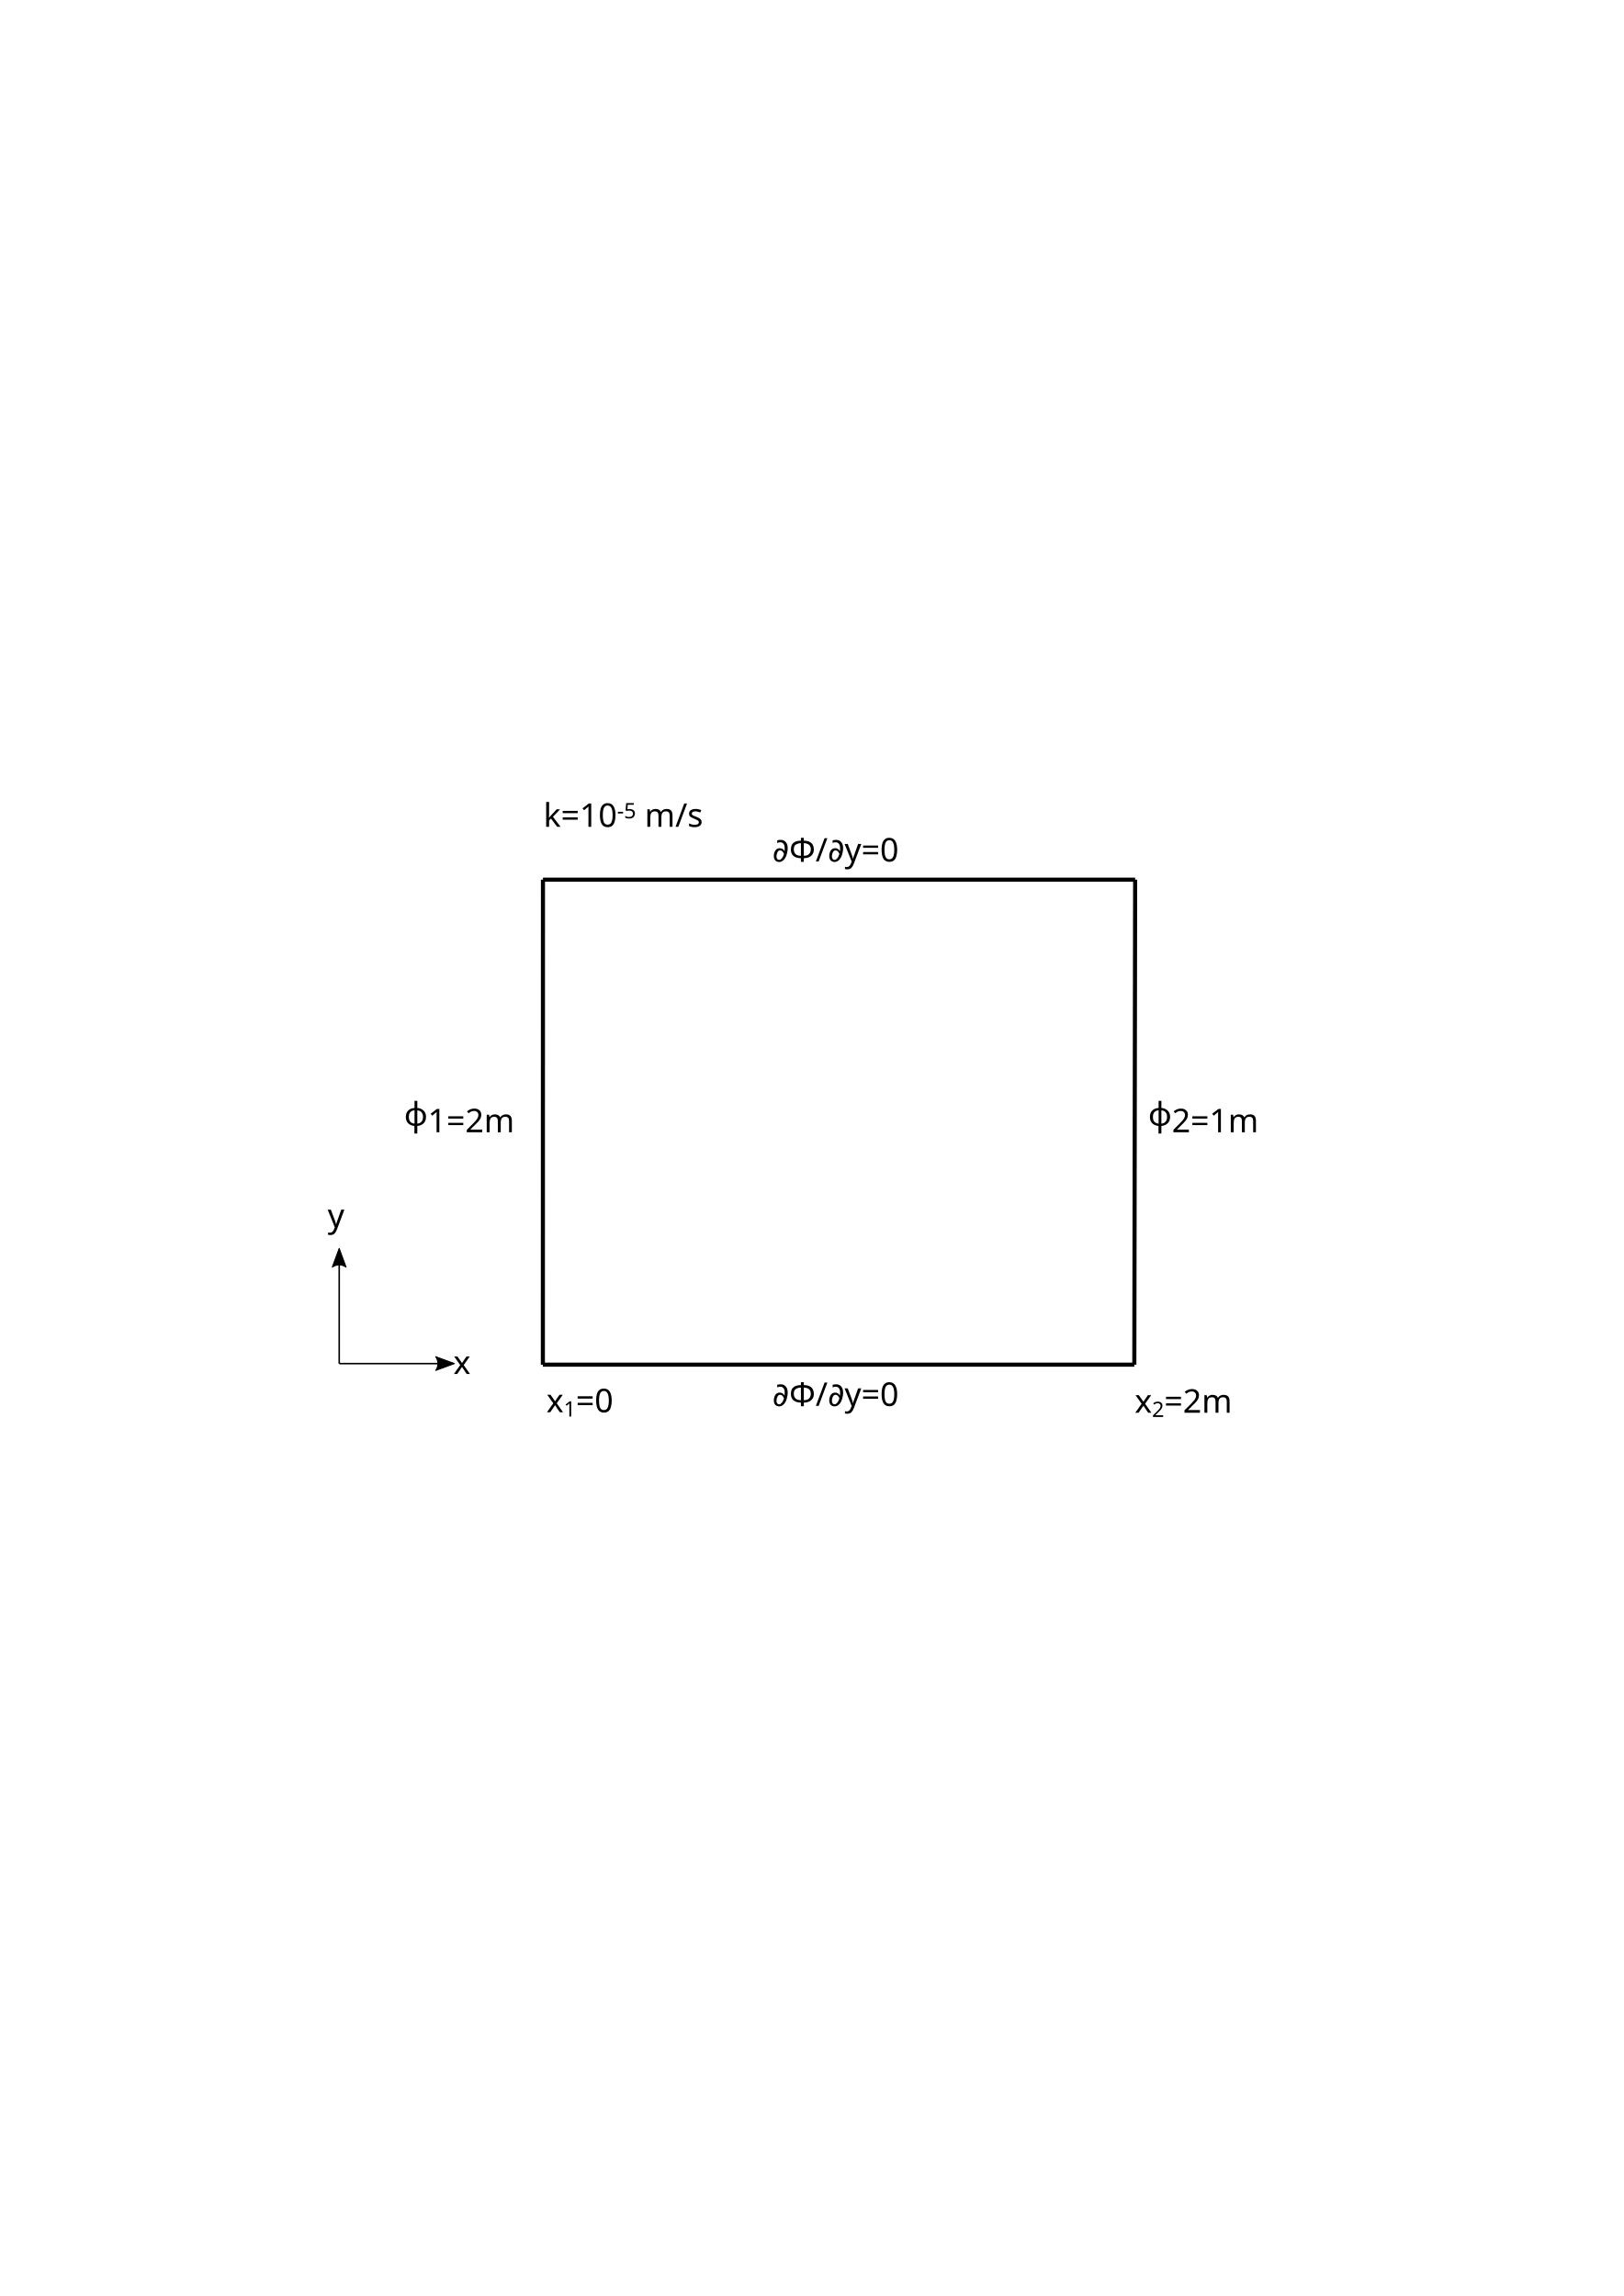
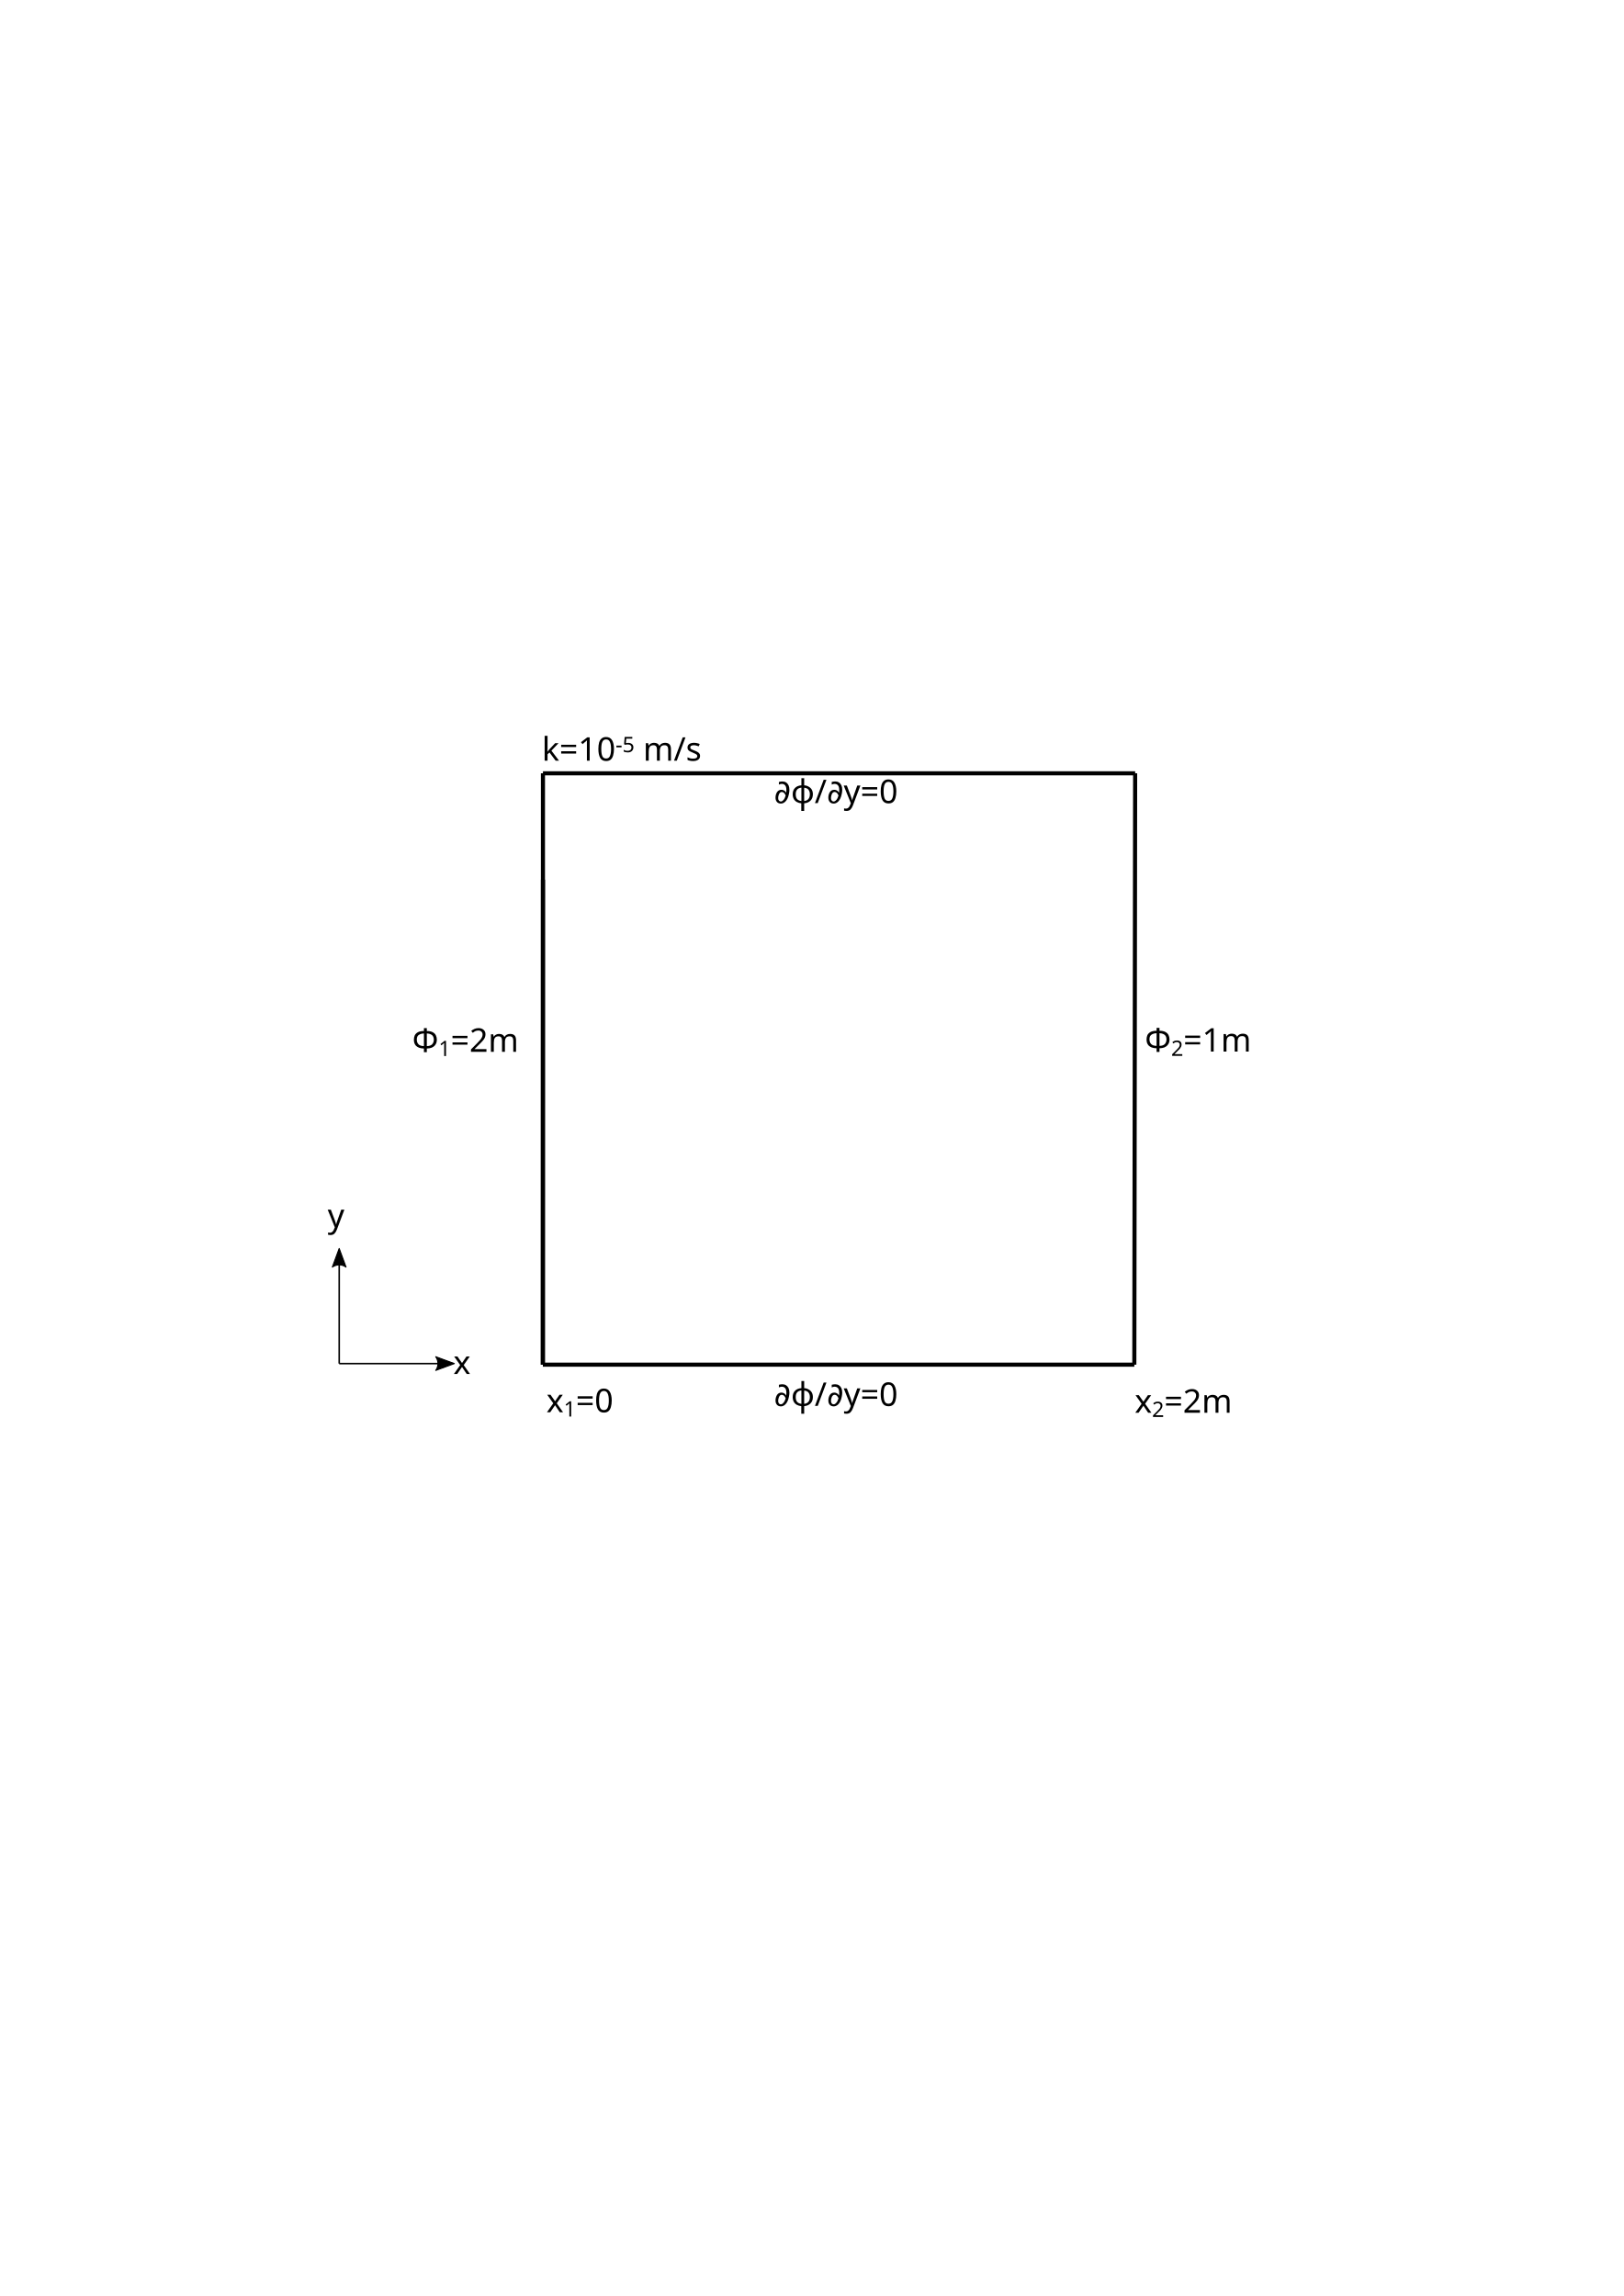
<svg xmlns="http://www.w3.org/2000/svg" width="210mm" height="297mm" viewBox="0 0 210 297" version="1.1" id="svg5">
  <defs id="defs2">
    <marker style="overflow:visible;" id="Arrow2Mend" refX="0.0" refY="0.0" orient="auto">
      <path transform="scale(0.6) rotate(180) translate(0,0)" d="M 8.719,4.034 L -2.207,0.016 L 8.719,-4.002 C 6.973,-1.63 6.983,1.616 8.719,4.034 z " style="stroke:context-stroke;fill-rule:evenodd;fill:context-stroke;stroke-width:0.625;stroke-linejoin:round;" id="path146435" />
    </marker>
    <marker style="overflow:visible;" id="marker146669" refX="0.0" refY="0.0" orient="auto">
      <path transform="scale(1.1) rotate(180) translate(1,0)" d="M 8.719,4.034 L -2.207,0.016 L 8.719,-4.002 C 6.973,-1.63 6.983,1.616 8.719,4.034 z " style="stroke:context-stroke;fill-rule:evenodd;fill:context-stroke;stroke-width:0.625;stroke-linejoin:round;" id="path146429" />
    </marker>
    <marker style="overflow:visible;" id="marker150923" refX="0.0" refY="0.0" orient="auto">
      <path transform="scale(1.1) rotate(180) translate(1,0)" d="M 8.719,4.034 L -2.207,0.016 L 8.719,-4.002 C 6.973,-1.63 6.983,1.616 8.719,4.034 z " style="stroke:context-stroke;fill-rule:evenodd;fill:context-stroke;stroke-width:0.625;stroke-linejoin:round;" id="path150921" />
    </marker>
    <marker style="overflow:visible;" id="Arrow2Lend" refX="0.0" refY="0.0" orient="auto">
      <path transform="scale(1.1) rotate(180) translate(1,0)" d="M 8.719,4.034 L -2.207,0.016 L 8.719,-4.002 C 6.973,-1.63 6.983,1.616 8.719,4.034 z " style="stroke:context-stroke;fill-rule:evenodd;fill:context-stroke;stroke-width:0.625;stroke-linejoin:round;" id="path150365" />
    </marker>
    <marker style="overflow:visible" id="Arrow2Lstart" refX="0.0" refY="0.0" orient="auto">
      <path transform="scale(1.1) translate(1,0)" d="M 8.719,4.034 L -2.207,0.016 L 8.719,-4.002 C 6.973,-1.63 6.983,1.616 8.719,4.034 z " style="stroke:context-stroke;fill-rule:evenodd;fill:context-stroke;stroke-width:0.625;stroke-linejoin:round" id="path150362" />
    </marker>
    <marker style="overflow:visible" id="Arrow1Lstart" refX="0.0" refY="0.0" orient="auto">
      <path transform="scale(0.8) translate(12.5,0)" style="fill-rule:evenodd;fill:context-stroke;stroke:context-stroke;stroke-width:1.0pt" d="M 0.0,0.0 L 5.0,-5.0 L -12.5,0.0 L 5.0,5.0 L 0.0,0.0 z " id="path150344" />
    </marker>
    <marker style="overflow:visible" id="marker150923-9" refX="0" refY="0" orient="auto">
      <path transform="matrix(-1.1,0,0,-1.1,-1.1,0)" d="M 8.719,4.034 -2.207,0.016 8.719,-4.002 c -1.745,2.372 -1.735,5.617 -6e-7,8.035 z" style="fill:context-stroke;fill-rule:evenodd;stroke:context-stroke;stroke-width:0.625;stroke-linejoin:round" id="path150921-3" />
    </marker>
    <marker style="overflow:visible" id="marker150923-2" refX="0" refY="0" orient="auto">
      <path transform="matrix(-1.1,0,0,-1.1,-1.1,0)" d="M 8.719,4.034 -2.207,0.016 8.719,-4.002 c -1.745,2.372 -1.735,5.617 -6e-7,8.035 z" style="fill:context-stroke;fill-rule:evenodd;stroke:context-stroke;stroke-width:0.625;stroke-linejoin:round" id="path150921-2" />
    </marker>
    <marker style="overflow:visible" id="marker150923-2-7" refX="0" refY="0" orient="auto">
      <path transform="matrix(-1.1,0,0,-1.1,-1.1,0)" d="M 8.719,4.034 -2.207,0.016 8.719,-4.002 c -1.745,2.372 -1.735,5.617 -6e-7,8.035 z" style="fill:context-stroke;fill-rule:evenodd;stroke:context-stroke;stroke-width:0.625;stroke-linejoin:round" id="path150921-2-7" />
    </marker>
    <marker style="overflow:visible" id="marker150923-2-8" refX="0" refY="0" orient="auto">
      <path transform="matrix(-1.1,0,0,-1.1,-1.1,0)" d="M 8.719,4.034 -2.207,0.016 8.719,-4.002 c -1.745,2.372 -1.735,5.617 -6e-7,8.035 z" style="fill:context-stroke;fill-rule:evenodd;stroke:context-stroke;stroke-width:0.625;stroke-linejoin:round" id="path150921-2-1" />
    </marker>
    <marker style="overflow:visible" id="marker150923-2-8-3" refX="0" refY="0" orient="auto">
      <path transform="matrix(-1.1,0,0,-1.1,-1.1,0)" d="M 8.719,4.034 -2.207,0.016 8.719,-4.002 c -1.745,2.372 -1.735,5.617 -6e-7,8.035 z" style="fill:context-stroke;fill-rule:evenodd;stroke:context-stroke;stroke-width:0.625;stroke-linejoin:round" id="path150921-2-1-6" />
    </marker>
    <marker style="overflow:visible" id="marker150923-2-8-0" refX="0" refY="0" orient="auto">
      <path transform="matrix(-1.1,0,0,-1.1,-1.1,0)" d="M 8.719,4.034 -2.207,0.016 8.719,-4.002 c -1.745,2.372 -1.735,5.617 -6e-7,8.035 z" style="fill:context-stroke;fill-rule:evenodd;stroke:context-stroke;stroke-width:0.625;stroke-linejoin:round" id="path150921-2-1-8" />
    </marker>
    <marker style="overflow:visible" id="marker150923-2-8-0-6" refX="0" refY="0" orient="auto">
      <path transform="matrix(-1.1,0,0,-1.1,-1.1,0)" d="M 8.719,4.034 -2.207,0.016 8.719,-4.002 c -1.745,2.372 -1.735,5.617 -6e-7,8.035 z" style="fill:context-stroke;fill-rule:evenodd;stroke:context-stroke;stroke-width:0.625;stroke-linejoin:round" id="path150921-2-1-8-4" />
    </marker>
    <marker style="overflow:visible" id="marker150923-2-8-2" refX="0" refY="0" orient="auto">
      <path transform="matrix(-1.1,0,0,-1.1,-1.1,0)" d="M 8.719,4.034 -2.207,0.016 8.719,-4.002 c -1.745,2.372 -1.735,5.617 -6e-7,8.035 z" style="fill:context-stroke;fill-rule:evenodd;stroke:context-stroke;stroke-width:0.625;stroke-linejoin:round" id="path150921-2-1-5" />
    </marker>
    <marker style="overflow:visible" id="marker150923-2-8-28" refX="0" refY="0" orient="auto">
      <path transform="matrix(-1.1,0,0,-1.1,-1.1,0)" d="M 8.719,4.034 -2.207,0.016 8.719,-4.002 c -1.745,2.372 -1.735,5.617 -6e-7,8.035 z" style="fill:context-stroke;fill-rule:evenodd;stroke:context-stroke;stroke-width:0.625;stroke-linejoin:round" id="path150921-2-1-4" />
    </marker>
    <marker style="overflow:visible" id="Arrow2Lstart-2" refX="0" refY="0" orient="auto">
      <path transform="matrix(1.1,0,0,1.1,1.1,0)" d="M 8.719,4.034 -2.207,0.016 8.719,-4.002 c -1.745,2.372 -1.735,5.617 -6e-7,8.035 z" style="fill:context-stroke;fill-rule:evenodd;stroke:context-stroke;stroke-width:0.625;stroke-linejoin:round" id="path150362-4" />
    </marker>
    <marker style="overflow:visible" id="marker150923-2-8-0-0" refX="0" refY="0" orient="auto">
      <path transform="matrix(-1.1,0,0,-1.1,-1.1,0)" d="M 8.719,4.034 -2.207,0.016 8.719,-4.002 c -1.745,2.372 -1.735,5.617 -6e-7,8.035 z" style="fill:context-stroke;fill-rule:evenodd;stroke:context-stroke;stroke-width:0.625;stroke-linejoin:round" id="path150921-2-1-8-6" />
    </marker>
    <marker style="overflow:visible" id="marker150923-2-8-9" refX="0" refY="0" orient="auto">
      <path transform="matrix(-1.1,0,0,-1.1,-1.1,0)" d="M 8.719,4.034 -2.207,0.016 8.719,-4.002 c -1.745,2.372 -1.735,5.617 -6e-7,8.035 z" style="fill:context-stroke;fill-rule:evenodd;stroke:context-stroke;stroke-width:0.625;stroke-linejoin:round" id="path150921-2-1-9" />
    </marker>
    <marker style="overflow:visible" id="marker150923-2-8-33" refX="0" refY="0" orient="auto">
      <path transform="matrix(-1.1,0,0,-1.1,-1.1,0)" d="M 8.719,4.034 -2.207,0.016 8.719,-4.002 c -1.745,2.372 -1.735,5.617 -6e-7,8.035 z" style="fill:context-stroke;fill-rule:evenodd;stroke:context-stroke;stroke-width:0.625;stroke-linejoin:round" id="path150921-2-1-3" />
    </marker>
    <marker style="overflow:visible" id="marker150923-2-8-04" refX="0" refY="0" orient="auto">
      <path transform="matrix(-1.1,0,0,-1.1,-1.1,0)" d="M 8.719,4.034 -2.207,0.016 8.719,-4.002 c -1.745,2.372 -1.735,5.617 -6e-7,8.035 z" style="fill:context-stroke;fill-rule:evenodd;stroke:context-stroke;stroke-width:0.625;stroke-linejoin:round" id="path150921-2-1-88" />
    </marker>
  </defs>
  <g id="layer1">
    <path style="fill:none;stroke:#000000;stroke-width:0.2;stroke-linecap:butt;stroke-linejoin:miter;stroke-miterlimit:4;stroke-dasharray:none;stroke-opacity:1;marker-end:url(#marker150923-2)" d="M 43.872,176.388 H 58.494" id="path869-4" />
    <path style="fill:none;stroke:#000000;stroke-width:0.2;stroke-linecap:butt;stroke-linejoin:miter;stroke-miterlimit:4;stroke-dasharray:none;stroke-opacity:1;marker-end:url(#marker150923-2-8)" d="M 43.872,176.388 V 161.766" id="path869-4-2" />
    <path style="fill:none;stroke:#000000;stroke-width:0.529;stroke-linecap:butt;stroke-linejoin:miter;stroke-miterlimit:4;stroke-dasharray:none;stroke-opacity:1" d="M 70.211,176.526 H 146.707" id="path869-3" />
    <path style="fill:none;stroke:#000000;stroke-width:0.529;stroke-linecap:butt;stroke-linejoin:miter;stroke-miterlimit:4;stroke-dasharray:none;stroke-opacity:1" d="m 70.211,176.526 0.012,-62.736" id="path1773" />
-     <path style="fill:none;stroke:#000000;stroke-width:0.529;stroke-linecap:butt;stroke-linejoin:miter;stroke-miterlimit:4;stroke-dasharray:none;stroke-opacity:1" d="m 146.707,176.526 0.106,-62.736" id="path1773-3" />
-     <path style="fill:none;stroke:#000000;stroke-width:0.529;stroke-linecap:butt;stroke-linejoin:miter;stroke-miterlimit:4;stroke-dasharray:none;stroke-opacity:1" d="M 70.223,113.79 H 146.813" id="path2818" />
+     <path style="fill:none;stroke:#000000;stroke-width:0.529;stroke-linecap:butt;stroke-linejoin:miter;stroke-miterlimit:4;stroke-dasharray:none;stroke-opacity:1" d="m 146.707,176.526 0.106,-76.494" id="path1773-3" />
+     <path style="fill:none;stroke:#000000;stroke-width:0.529;stroke-linecap:butt;stroke-linejoin:miter;stroke-miterlimit:4;stroke-dasharray:none;stroke-opacity:1" d="M 70.223,100.032 H 146.813" id="path2818" />
+     <path style="fill:none;stroke:#000000;stroke-width:0.529;stroke-linecap:butt;stroke-linejoin:miter;stroke-miterlimit:4;stroke-dasharray:none;stroke-opacity:1" d="m 70.223,100.032 -0.012,76.494" id="path2818-3" />
    <text xml:space="preserve" style="font-style:normal;font-weight:normal;font-size:10.583px;line-height:1.25;font-family:sans-serif;fill:#000000;fill-opacity:1;stroke:none;stroke-width:0.265" x="57.511" y="176.526" id="text54880">
      <tspan id="tspan54878" style="stroke-width:0.265" x="57.511" y="176.526" />
    </text>
-     <text xml:space="preserve" style="font-style:normal;font-variant:normal;font-weight:normal;font-stretch:normal;font-size:4.233px;line-height:1.25;font-family:sans-serif;-inkscape-font-specification:'sans-serif, Normal';font-variant-ligatures:normal;font-variant-caps:normal;font-variant-numeric:normal;font-variant-east-asian:normal;fill:#000000;fill-opacity:1;stroke:none;stroke-width:0.265;stroke-miterlimit:4;stroke-dasharray:none" x="148.49" y="145.617" id="text8620-1-2">
-       <tspan id="tspan258799" x="148.49" y="145.617">ϕ<tspan style="font-style:normal;font-variant:normal;font-weight:normal;font-stretch:normal;font-size:4.233px;font-family:sans-serif;-inkscape-font-specification:'sans-serif, Normal';font-variant-ligatures:normal;font-variant-caps:normal;font-variant-numeric:normal;font-variant-east-asian:normal;baseline-shift:sub" id="tspan116513">2<tspan style="baseline-shift:baseline" id="tspan40646">=1m</tspan>
-         </tspan>
-       </tspan>
+     <text xml:space="preserve" style="font-style:normal;font-variant:normal;font-weight:normal;font-stretch:normal;font-size:4.233px;line-height:1.25;font-family:sans-serif;-inkscape-font-specification:'sans-serif, Normal';font-variant-ligatures:normal;font-variant-caps:normal;font-variant-numeric:normal;font-variant-east-asian:normal;fill:#000000;fill-opacity:1;stroke:none;stroke-width:0.265;stroke-miterlimit:4;stroke-dasharray:none" x="53.312" y="136.053" id="text8620-1-2-9">
+       <tspan id="tspan2578" x="53.312" y="136.053">Φ<tspan style="font-size:65%;baseline-shift:sub" id="tspan4032">1</tspan>=2m</tspan>
    </text>
-     <text xml:space="preserve" style="font-style:normal;font-variant:normal;font-weight:normal;font-stretch:normal;font-size:4.233px;line-height:1.25;font-family:sans-serif;-inkscape-font-specification:'sans-serif, Normal';font-variant-ligatures:normal;font-variant-caps:normal;font-variant-numeric:normal;font-variant-east-asian:normal;fill:#000000;fill-opacity:1;stroke:none;stroke-width:0.265;stroke-miterlimit:4;stroke-dasharray:none" x="52.253" y="145.617" id="text8620-1-2-9">
-       <tspan id="tspan258799-6" x="52.253" y="145.617">ϕ<tspan style="font-style:normal;font-variant:normal;font-weight:normal;font-stretch:normal;font-size:4.233px;font-family:sans-serif;-inkscape-font-specification:'sans-serif, Normal';font-variant-ligatures:normal;font-variant-caps:normal;font-variant-numeric:normal;font-variant-east-asian:normal;baseline-shift:sub" id="tspan116513-4">1=2m</tspan>
-       </tspan>
+     <text xml:space="preserve" style="font-style:normal;font-variant:normal;font-weight:normal;font-stretch:normal;font-size:4.233px;line-height:1.25;font-family:sans-serif;-inkscape-font-specification:'sans-serif, Normal';font-variant-ligatures:normal;font-variant-caps:normal;font-variant-numeric:normal;font-variant-east-asian:normal;fill:#000000;fill-opacity:1;stroke:none;stroke-width:0.265;stroke-miterlimit:4;stroke-dasharray:none" x="148.071" y="136.025" id="text8620-1-2-9-5">
+       <tspan id="tspan2578-3" x="148.071" y="136.025">Φ<tspan style="font-size:65%;baseline-shift:sub" id="tspan4032-8">2</tspan>=1m</tspan>
    </text>
    <text xml:space="preserve" style="font-style:normal;font-variant:normal;font-weight:normal;font-stretch:normal;font-size:4.233px;line-height:1.25;font-family:sans-serif;-inkscape-font-specification:'sans-serif, Normal';font-variant-ligatures:normal;font-variant-caps:normal;font-variant-numeric:normal;font-variant-east-asian:normal;fill:#000000;fill-opacity:1;stroke:none;stroke-width:0.265;stroke-miterlimit:4;stroke-dasharray:none" x="70.664" y="182.683" id="text8620-1-2-9-7-9">
      <tspan id="tspan258799-6-7-2" x="70.664" y="182.683">x<tspan style="font-size:65%;baseline-shift:sub" id="tspan63966">1</tspan>=0</tspan>
    </text>
    <text xml:space="preserve" style="font-style:normal;font-variant:normal;font-weight:normal;font-stretch:normal;font-size:4.233px;line-height:1.25;font-family:sans-serif;-inkscape-font-specification:'sans-serif, Normal';font-variant-ligatures:normal;font-variant-caps:normal;font-variant-numeric:normal;font-variant-east-asian:normal;fill:#000000;fill-opacity:1;stroke:none;stroke-width:0.265;stroke-miterlimit:4;stroke-dasharray:none" x="146.756" y="182.743" id="text8620-1-2-9-7-9-5">
      <tspan id="tspan258799-6-7-2-4" x="146.756" y="182.743">x<tspan style="font-size:65%;baseline-shift:sub" id="tspan68462">2</tspan>=2m</tspan>
    </text>
    <text xml:space="preserve" style="font-style:normal;font-variant:normal;font-weight:normal;font-stretch:normal;font-size:4.233px;line-height:1.25;font-family:sans-serif;-inkscape-font-specification:'sans-serif, Normal';font-variant-ligatures:normal;font-variant-caps:normal;font-variant-numeric:normal;font-variant-east-asian:normal;fill:#000000;fill-opacity:1;stroke:none;stroke-width:0.265" x="42.384" y="158.744" id="text156362">
      <tspan id="tspan156360" style="font-style:normal;font-variant:normal;font-weight:normal;font-stretch:normal;font-size:4.233px;font-family:sans-serif;-inkscape-font-specification:'sans-serif, Normal';font-variant-ligatures:normal;font-variant-caps:normal;font-variant-numeric:normal;font-variant-east-asian:normal;stroke-width:0.265" x="42.384" y="158.744">y</tspan>
    </text>
    <text xml:space="preserve" style="font-style:normal;font-variant:normal;font-weight:normal;font-stretch:normal;font-size:4.233px;line-height:1.25;font-family:sans-serif;-inkscape-font-specification:'sans-serif, Normal';font-variant-ligatures:normal;font-variant-caps:normal;font-variant-numeric:normal;font-variant-east-asian:normal;fill:#000000;fill-opacity:1;stroke:none;stroke-width:0.265" x="58.627" y="177.736" id="text156362-0">
      <tspan id="tspan156360-6" style="font-style:normal;font-variant:normal;font-weight:normal;font-stretch:normal;font-size:4.233px;font-family:sans-serif;-inkscape-font-specification:'sans-serif, Normal';font-variant-ligatures:normal;font-variant-caps:normal;font-variant-numeric:normal;font-variant-east-asian:normal;stroke-width:0.265" x="58.627" y="177.736">x</tspan>
    </text>
-     <text xml:space="preserve" style="font-style:normal;font-variant:normal;font-weight:normal;font-stretch:normal;font-size:4.233px;line-height:1.25;font-family:sans-serif;-inkscape-font-specification:'sans-serif, Normal';font-variant-ligatures:normal;font-variant-caps:normal;font-variant-numeric:normal;font-variant-east-asian:normal;fill:#000000;fill-opacity:1;stroke:none;stroke-width:0.265" x="99.879" y="181.862" id="text111693-8-0">
-       <tspan id="tspan159674" x="99.879" y="181.862">∂Φ/∂y=0</tspan>
+     <text xml:space="preserve" style="font-style:normal;font-variant:normal;font-weight:normal;font-stretch:normal;font-size:4.233px;line-height:1.25;font-family:sans-serif;-inkscape-font-specification:'sans-serif, Normal';font-variant-ligatures:normal;font-variant-caps:normal;font-variant-numeric:normal;font-variant-east-asian:normal;fill:#000000;fill-opacity:1;stroke:none;stroke-width:0.265" x="100.096" y="181.862" id="text111693-8-0">
+       <tspan id="tspan159674" x="100.096" y="181.862">∂ϕ/∂y=0</tspan>
    </text>
-     <text xml:space="preserve" style="font-style:normal;font-variant:normal;font-weight:normal;font-stretch:normal;font-size:4.233px;line-height:1.25;font-family:sans-serif;-inkscape-font-specification:'sans-serif, Normal';font-variant-ligatures:normal;font-variant-caps:normal;font-variant-numeric:normal;font-variant-east-asian:normal;fill:#000000;fill-opacity:1;stroke:none;stroke-width:0.265" x="99.879" y="111.439" id="text111693-8-0-4">
-       <tspan id="tspan159674-3" x="99.879" y="111.439">∂Φ/∂y=0</tspan>
+     <text xml:space="preserve" style="font-style:normal;font-variant:normal;font-weight:normal;font-stretch:normal;font-size:4.233px;line-height:1.25;font-family:sans-serif;-inkscape-font-specification:'sans-serif, Normal';font-variant-ligatures:normal;font-variant-caps:normal;font-variant-numeric:normal;font-variant-east-asian:normal;fill:#000000;fill-opacity:1;stroke:none;stroke-width:0.265" x="100.096" y="103.886" id="text111693-8-0-4">
+       <tspan id="tspan159674-3" x="100.096" y="103.886">∂ϕ/∂y=0</tspan>
    </text>
-     <text xml:space="preserve" style="font-style:normal;font-variant:normal;font-weight:normal;font-stretch:normal;font-size:4.233px;line-height:1.25;font-family:sans-serif;-inkscape-font-specification:'sans-serif, Normal';font-variant-ligatures:normal;font-variant-caps:normal;font-variant-numeric:normal;font-variant-east-asian:normal;fill:#000000;fill-opacity:1;stroke:none;stroke-width:0.265;stroke-miterlimit:4;stroke-dasharray:none" x="70.28" y="106.953" id="text8620-1-2-9-0">
-       <tspan id="tspan258799-6-3" x="70.28" y="106.953">k=10<tspan style="font-size:65%;baseline-shift:super" id="tspan34584">-5</tspan> m/s</tspan>
+     <text xml:space="preserve" style="font-style:normal;font-variant:normal;font-weight:normal;font-stretch:normal;font-size:4.233px;line-height:1.25;font-family:sans-serif;-inkscape-font-specification:'sans-serif, Normal';font-variant-ligatures:normal;font-variant-caps:normal;font-variant-numeric:normal;font-variant-east-asian:normal;fill:#000000;fill-opacity:1;stroke:none;stroke-width:0.265;stroke-miterlimit:4;stroke-dasharray:none" x="70.082" y="98.396" id="text8620-1-2-9-0">
+       <tspan id="tspan258799-6-3" x="70.082" y="98.396">k=10<tspan style="font-size:65%;baseline-shift:super" id="tspan34584">-5</tspan> m/s</tspan>
    </text>
  </g>
</svg>
